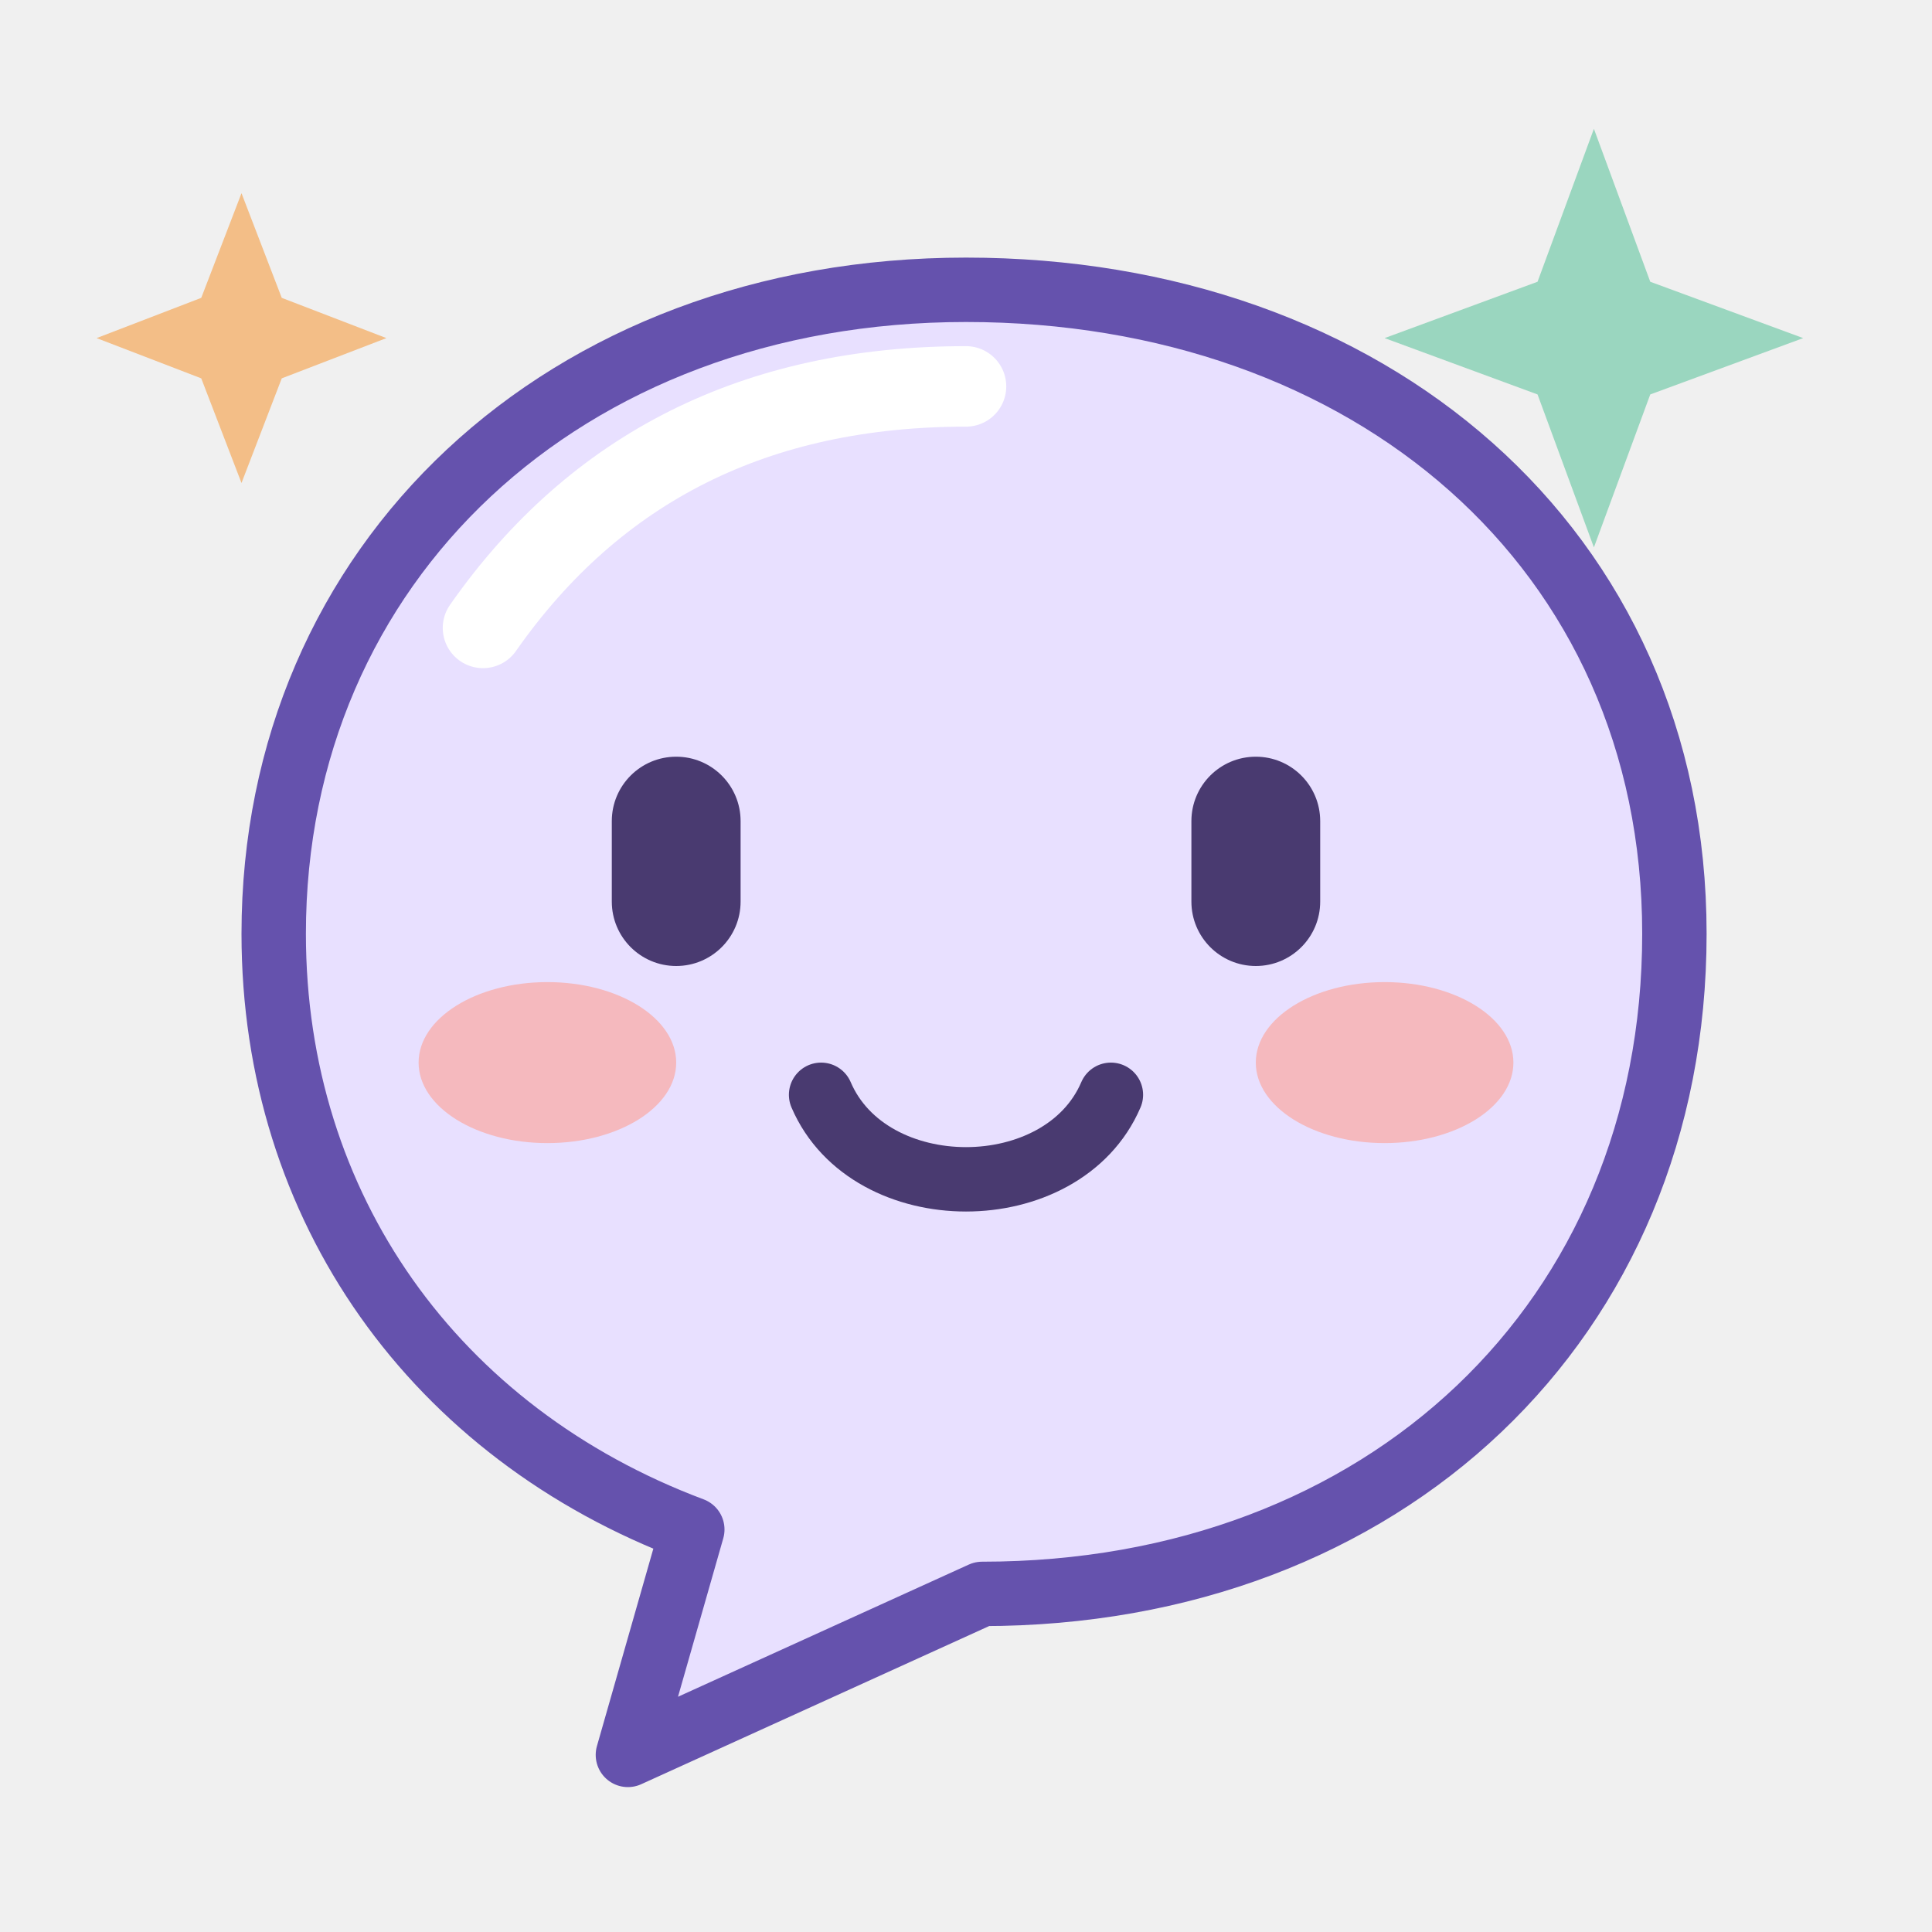
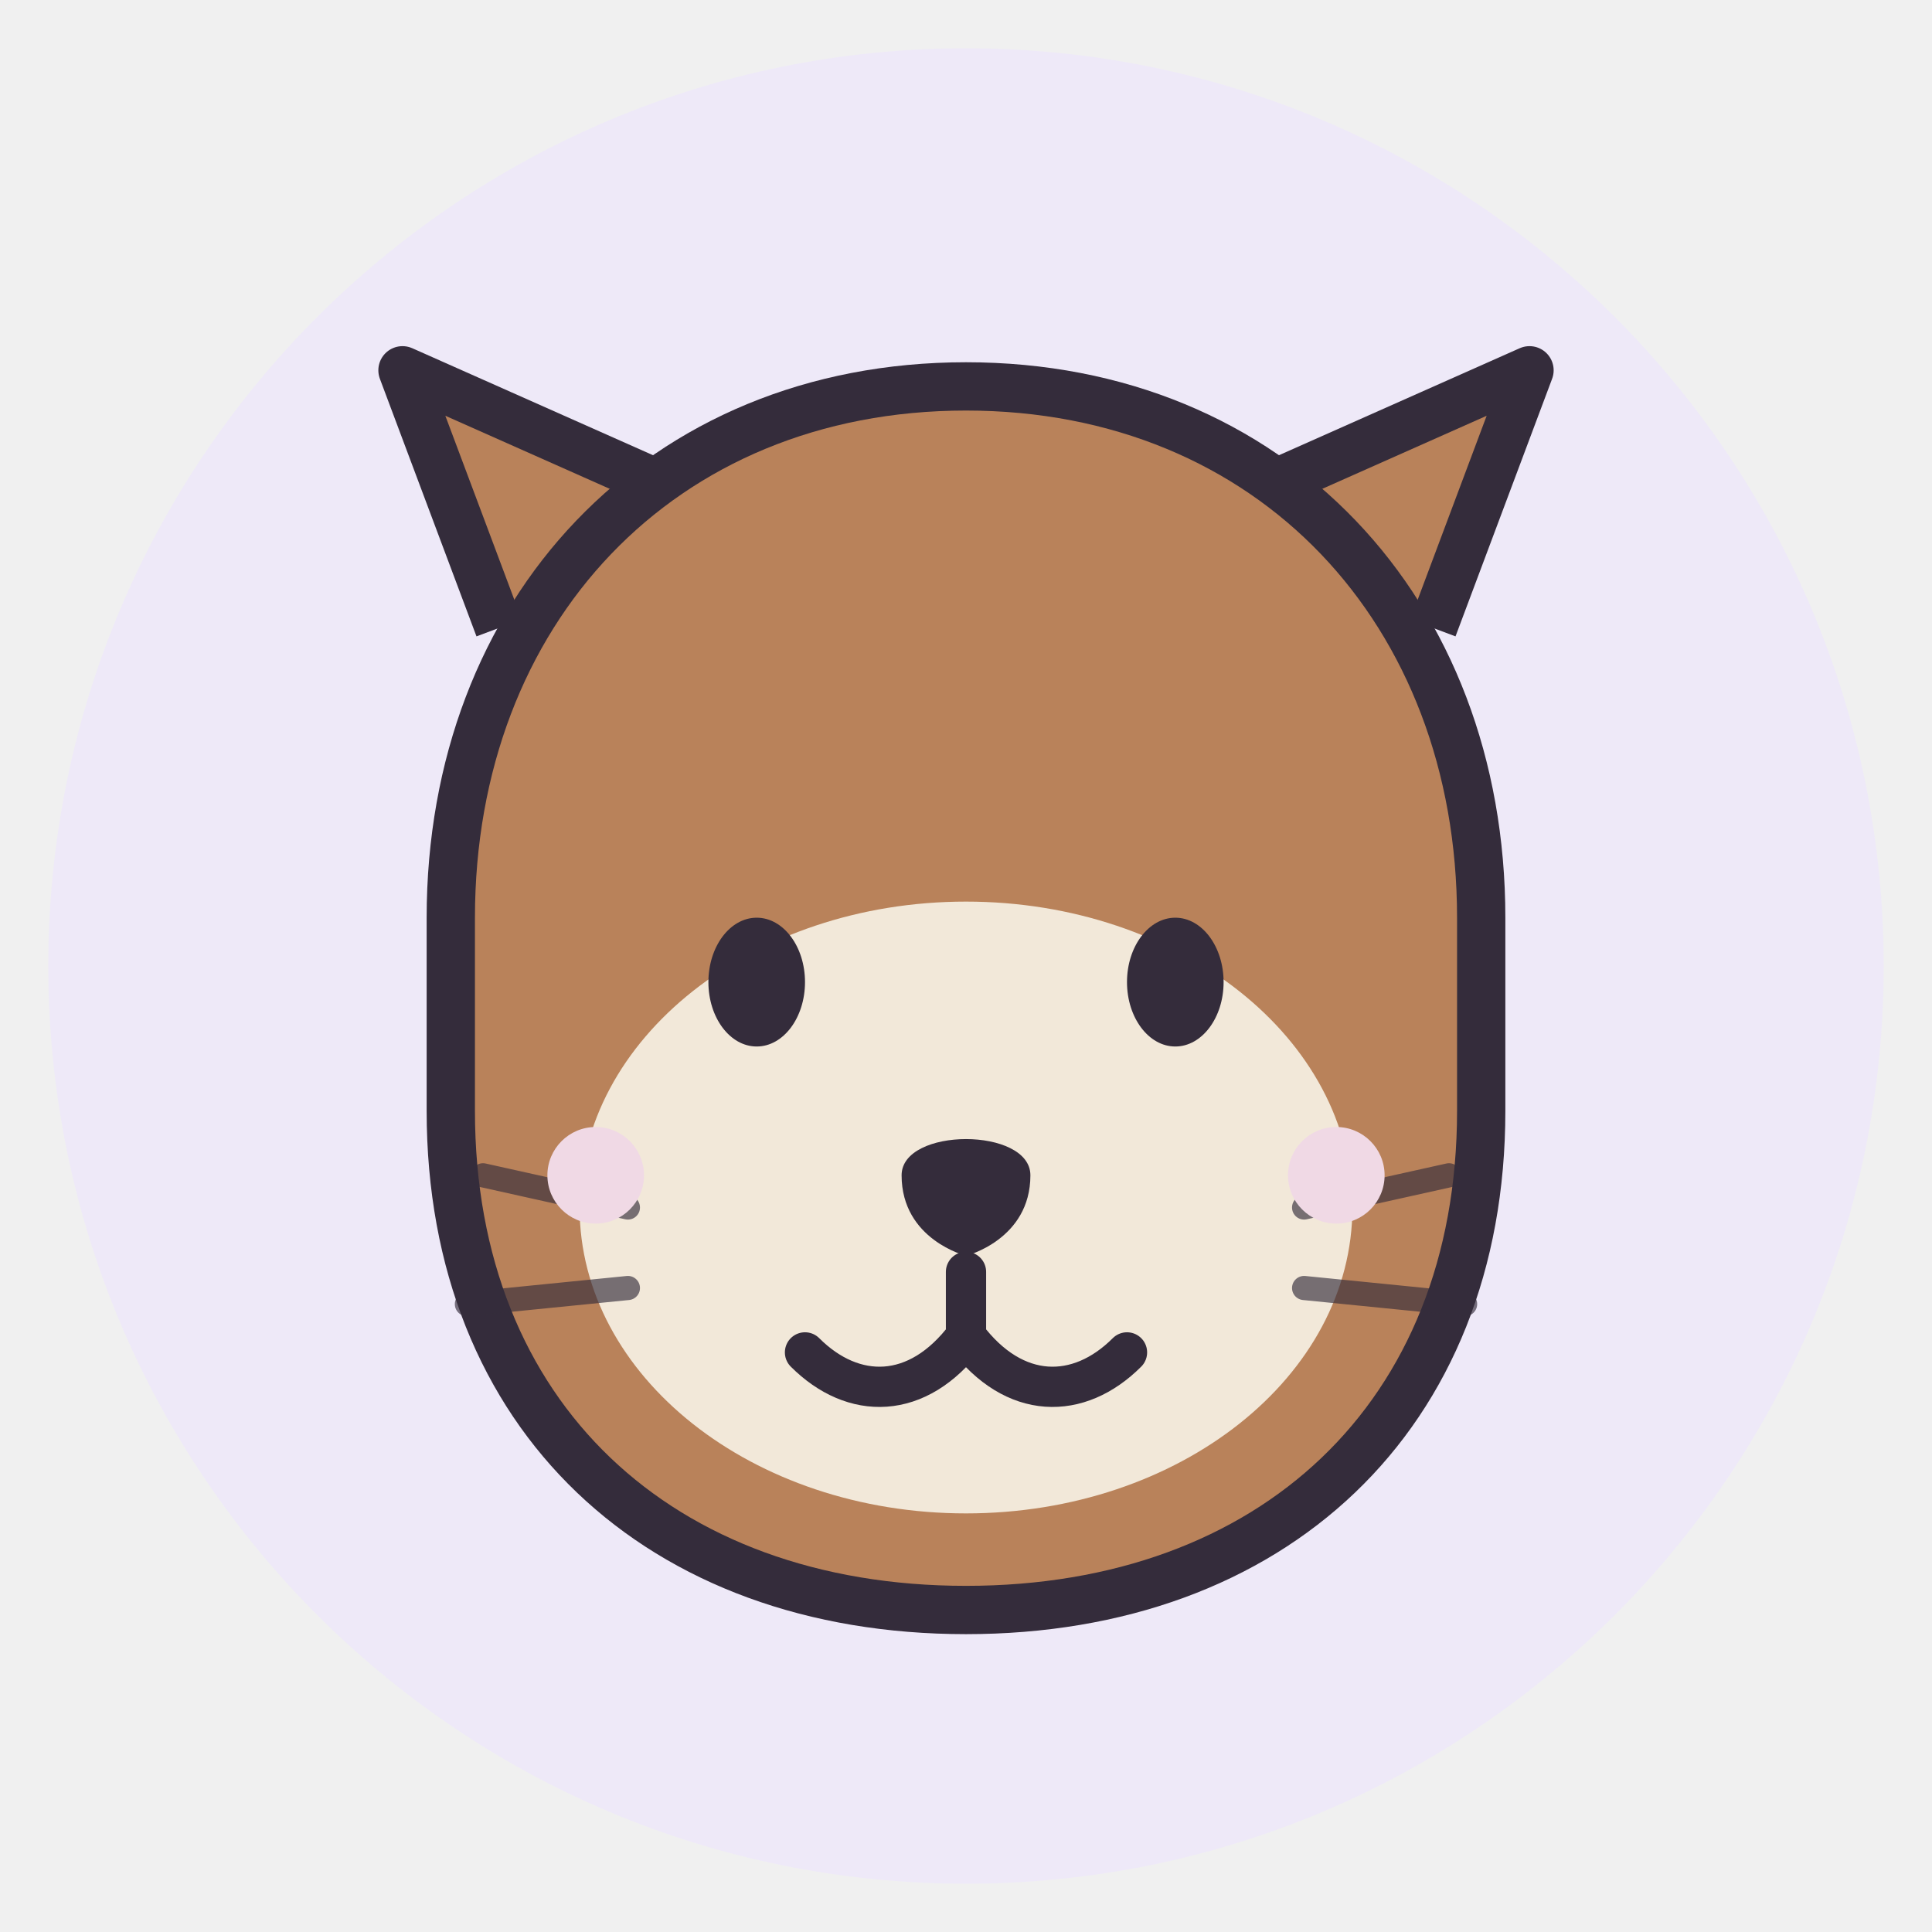
<svg xmlns="http://www.w3.org/2000/svg" viewBox="0 0 120 120" fill="none">
-   <path d="M99 8l3.5 9.5L112 21l-9.5 3.5L99 34l-3.5-9.5L86 21l9.5-3.5L99 8Z" fill="#9AD6BF" />
-   <path d="M60 18c-25 0-43 17-43 40 0 17 10 31 26 37l-4 14 22-10c25 0 43-17 43-41S85 18 60 18Z" fill="#E8E0FF" stroke="#6552AD" stroke-width="4" stroke-linejoin="round" />
-   <path d="M30 39c7-10 17-15 30-15" stroke="#FFF" stroke-width="5" stroke-linecap="round" />
-   <rect x="38" y="47" width="8" height="13" rx="4" fill="#493A70" />
-   <rect x="74" y="47" width="8" height="13" rx="4" fill="#493A70" />
-   <ellipse cx="34" cy="66" rx="8" ry="5" fill="#F5B9BE" />
-   <ellipse cx="86" cy="66" rx="8" ry="5" fill="#F5B9BE" />
-   <path d="M51 68c3 7 15 7 18 0" stroke="#493A70" stroke-width="4" stroke-linecap="round" />
-   <path d="M15 12l2.5 6.5L24 21l-6.5 2.5L15 30l-2.5-6.5L6 21l6.5-2.5L15 12Z" fill="#F3BE87" />
+   <circle cx="60" cy="60" r="57" fill="#EEE9F8" />
+   <path d="M31 39 25 23l18 8m46 8 6-16-18 8" fill="#B9825A" stroke="#342C3B" stroke-width="3" stroke-linejoin="round" />
+   <path d="M28 57c0-19 13-33 32-33s32 14 32 33v12c0 19-13 31-32 31S28 88 28 69V57Z" fill="#B9825A" stroke="#342C3B" stroke-width="3" />
+   <ellipse cx="60" cy="75" rx="24" ry="19" fill="#F2E8D9" />
+   <ellipse cx="47" cy="61" rx="3" ry="4" fill="#342C3B" />
+   <ellipse cx="73" cy="61" rx="3" ry="4" fill="#342C3B" />
+   <path d="M56 73c0-3 8-3 8 0 0 4-4 5-4 5s-4-1-4-5Z" fill="#342C3B" />
+   <path d="M60 79v4m0 0c-3 4-7 4-10 1m10-1c3 4 7 4 10 1" stroke="#342C3B" stroke-width="2.5" stroke-linecap="round" />
+   <path d="m39 75-9-2m9 7-10 1m52-6 9-2m-9 7 10 1" stroke="#342C3B" stroke-width="1.5" stroke-linecap="round" opacity=".65" />
+   <circle cx="37" cy="73" r="3" fill="#F0D9E5" />
+   <circle cx="83" cy="73" r="3" fill="#F0D9E5" />
</svg>
